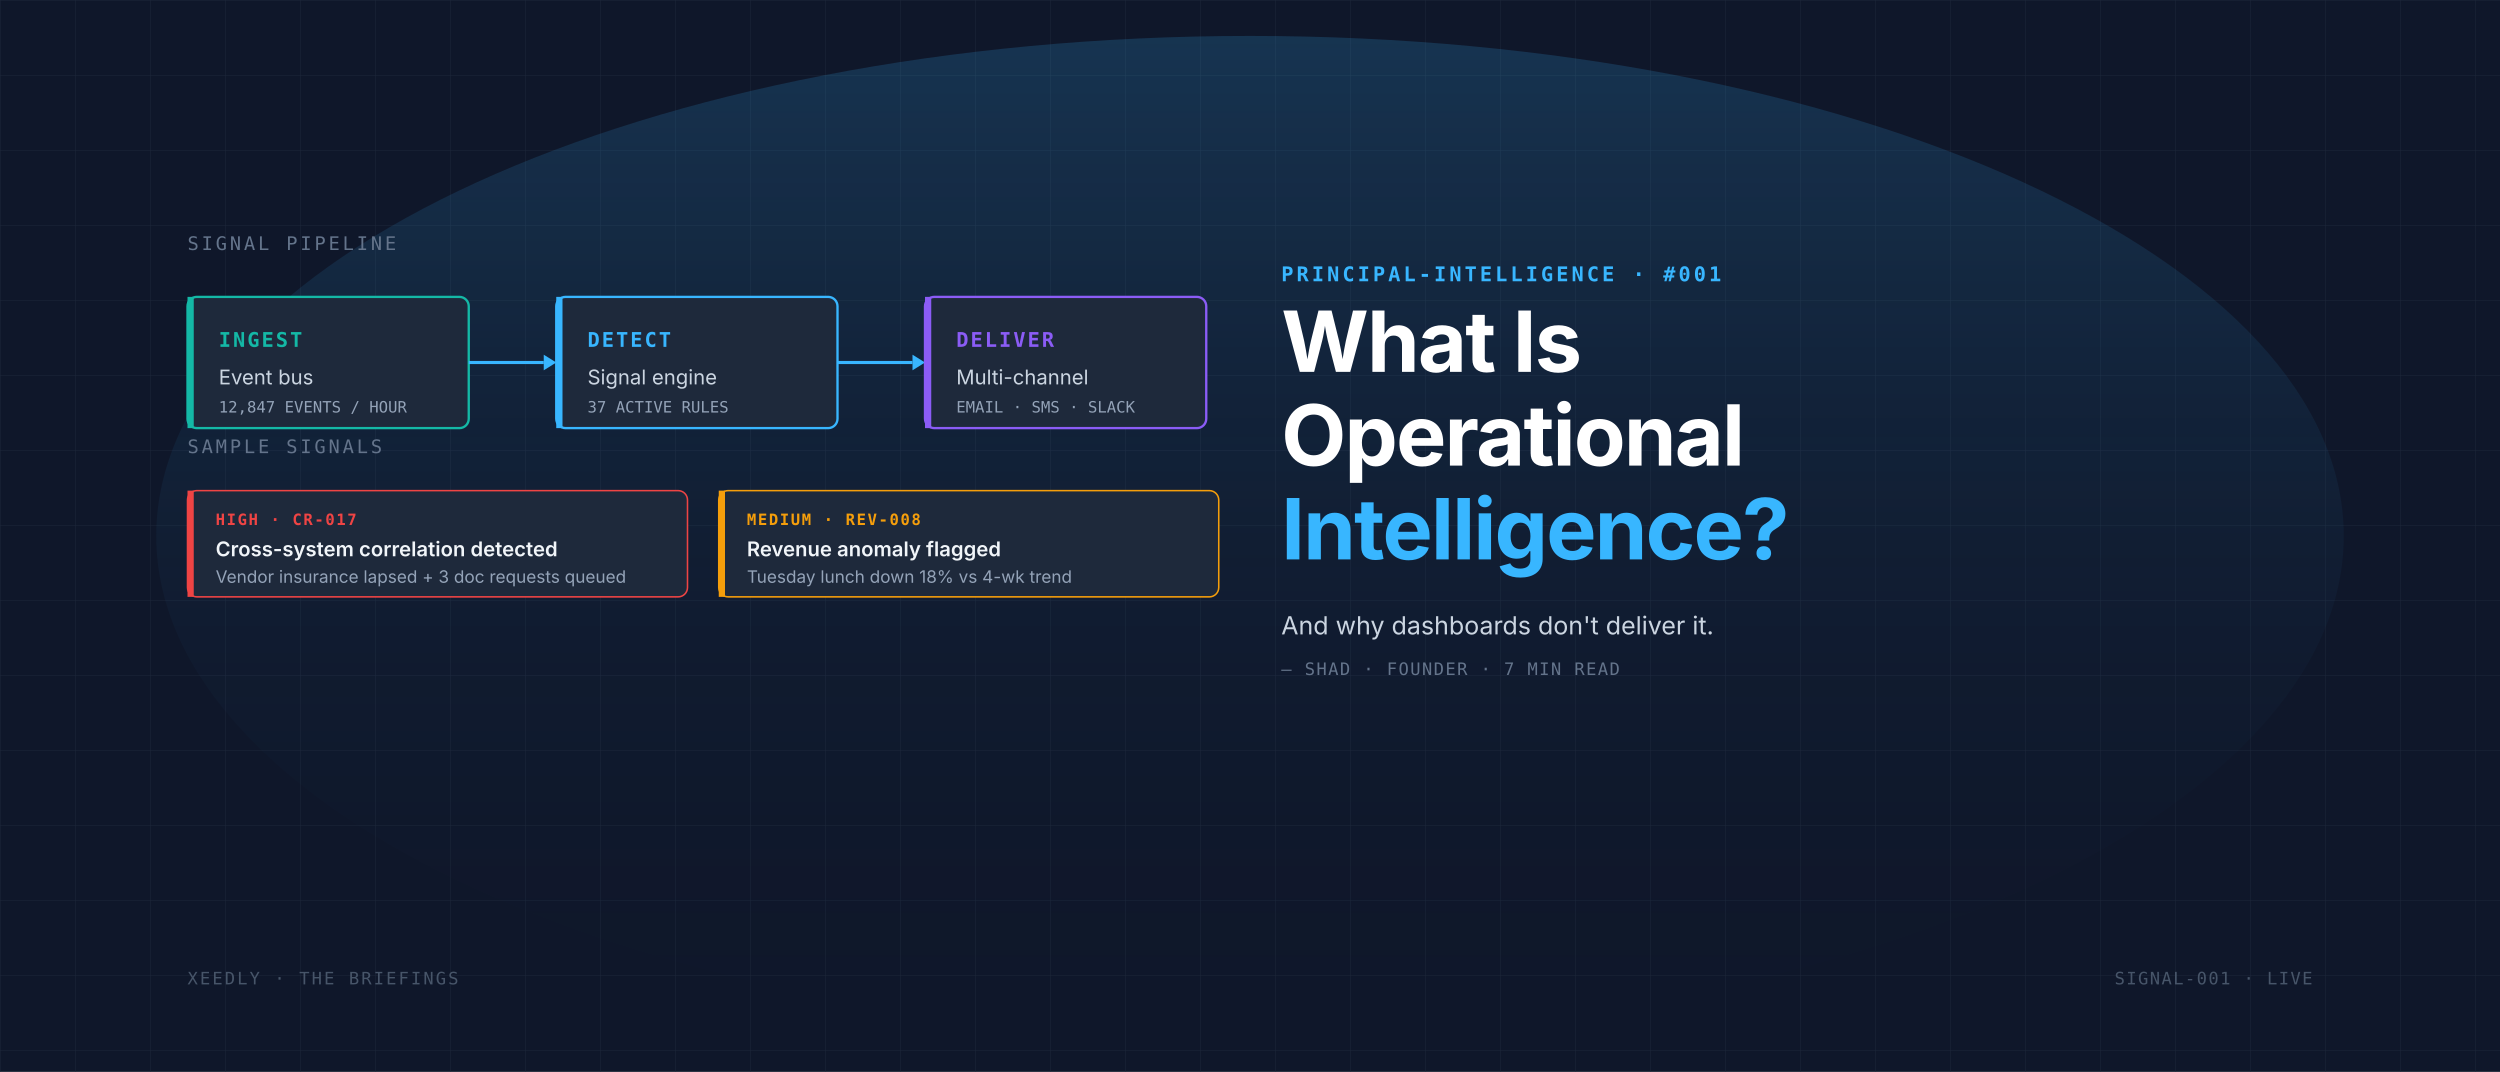
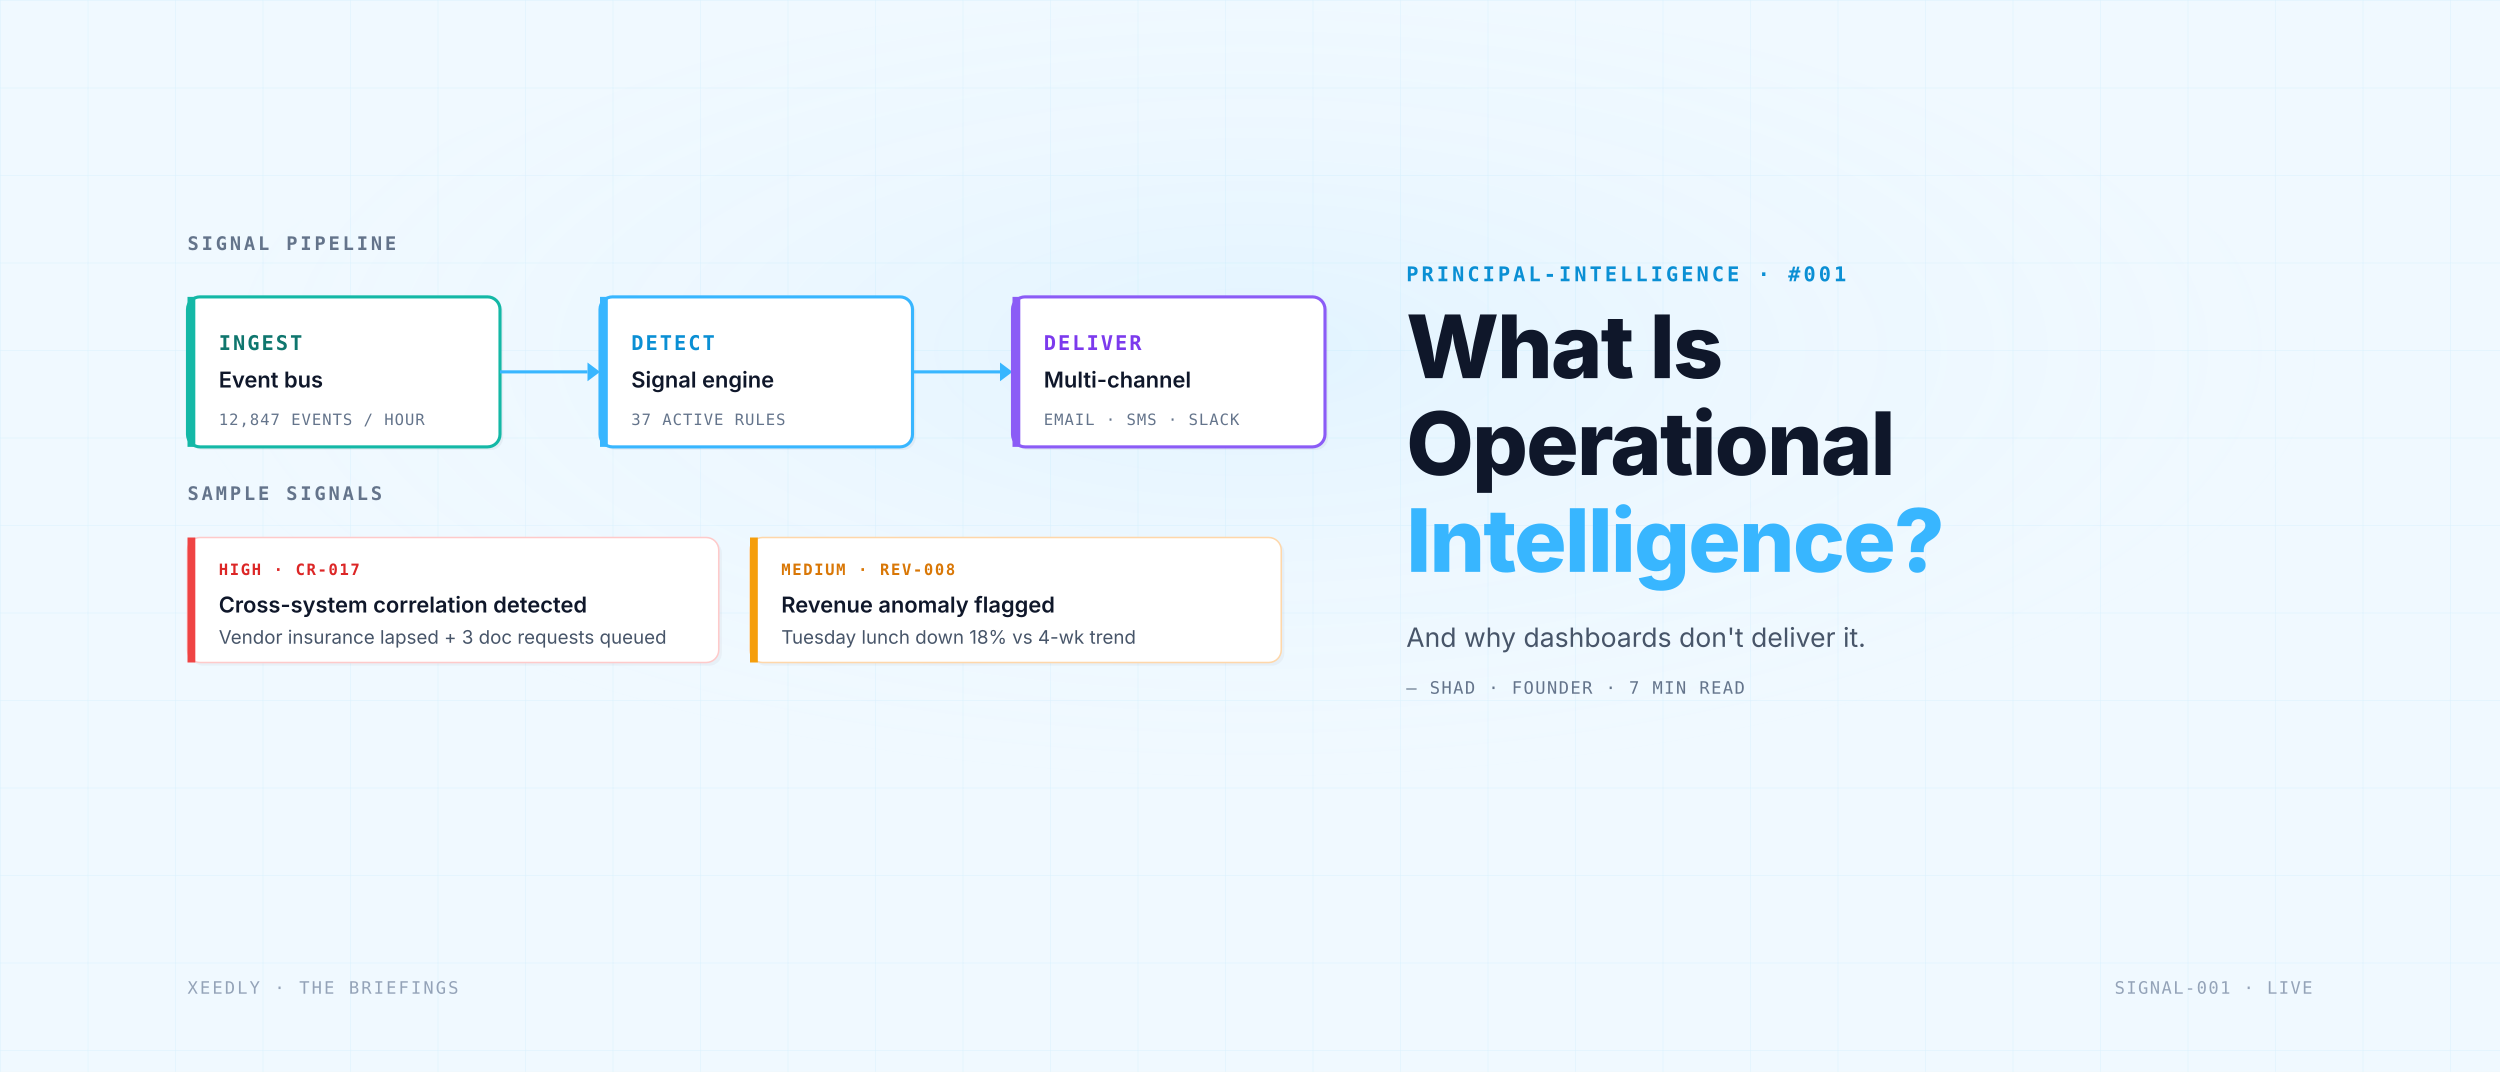
<svg xmlns="http://www.w3.org/2000/svg" viewBox="0 0 1600 686" width="1600" height="686" preserveAspectRatio="xMidYMid slice" role="img" aria-labelledby="hero-title">
  <defs>
-     <pattern id="hero-grid" width="48" height="48" patternUnits="userSpaceOnUse">
-       <path d="M 48 0 L 0 0 0 48" fill="none" stroke="#1e293b" stroke-width="0.6" />
+     <pattern id="hero-grid-light" width="56" height="56" patternUnits="userSpaceOnUse">
+       <path d="M 56 0 L 0 0 0 56" fill="none" stroke="#bae6fd" stroke-width="0.5" opacity="0.5" />
    </pattern>
-     <linearGradient id="hero-glow" x1="50%" y1="0%" x2="50%" y2="100%">
-       <stop offset="0%" stop-color="#38b6ff" stop-opacity="0.18" />
-       <stop offset="100%" stop-color="#0f172a" stop-opacity="0" />
-     </linearGradient>
+     <radialGradient id="hero-glow-light" cx="50%" cy="40%" r="50%">
+       <stop offset="0%" stop-color="#38b6ff" stop-opacity="0.08" />
+       <stop offset="100%" stop-color="#F0F9FF" stop-opacity="0" />
+     </radialGradient>
  </defs>
-   <rect width="1600" height="686" fill="#0f172a" />
-   <rect width="1600" height="686" fill="url(#hero-grid)" />
-   <ellipse cx="800" cy="343" rx="700" ry="320" fill="url(#hero-glow)" />
+   <rect width="1600" height="686" fill="#F0F9FF" />
+   <rect width="1600" height="686" fill="url(#hero-grid-light)" />
+   <ellipse cx="800" cy="280" rx="700" ry="280" fill="url(#hero-glow-light)" />
  <g transform="translate(120, 160)">
-     <text font-family="ui-monospace, 'JetBrains Mono', monospace" font-size="12" fill="#64748b" letter-spacing="0.15em">SIGNAL PIPELINE</text>
+     <text font-family="ui-monospace, 'JetBrains Mono', monospace" font-size="12" fill="#64748b" letter-spacing="0.15em" font-weight="600">SIGNAL PIPELINE</text>
    <g transform="translate(0, 30)">
-       <rect width="180" height="84" rx="6" fill="#1e293b" stroke="#14b8a6" stroke-width="1.5" />
-       <rect x="0" y="0" width="4" height="84" fill="#14b8a6" />
-       <text x="20" y="32" font-family="ui-monospace, 'JetBrains Mono', monospace" font-size="13" fill="#14b8a6" font-weight="700" letter-spacing="0.1em">INGEST</text>
-       <text x="20" y="56" font-family="Inter, sans-serif" font-size="13" fill="#cbd5e1">Event bus</text>
-       <text x="20" y="74" font-family="ui-monospace, 'JetBrains Mono', monospace" font-size="10" fill="#94a3b8">12,847 EVENTS / HOUR</text>
+       <rect x="2" y="2" width="200" height="96" rx="8" fill="#0f172a" opacity="0.05" />
+       <rect width="200" height="96" rx="8" fill="#ffffff" stroke="#14B8A6" stroke-width="2" />
+       <rect x="0" y="0" width="5" height="96" fill="#14B8A6" />
+       <text x="20" y="34" font-family="ui-monospace, 'JetBrains Mono', monospace" font-size="13" fill="#0F766E" font-weight="700" letter-spacing="0.1em">INGEST</text>
+       <text x="20" y="58" font-family="Inter, sans-serif" font-size="14" fill="#0f172a" font-weight="600">Event bus</text>
+       <text x="20" y="82" font-family="ui-monospace, 'JetBrains Mono', monospace" font-size="10" fill="#64748b" letter-spacing="0.06em">12,847 EVENTS / HOUR</text>
    </g>
-     <g transform="translate(180, 60)">
-       <line x1="0" y1="12" x2="48" y2="12" stroke="#38b6ff" stroke-width="2" />
-       <polygon points="48,7 56,12 48,17" fill="#38b6ff" />
+     <g transform="translate(200, 60)">
+       <line x1="0" y1="18" x2="56" y2="18" stroke="#38b6ff" stroke-width="2" />
+       <polygon points="56,12 64,18 56,24" fill="#38b6ff" />
    </g>
-     <g transform="translate(236, 30)">
-       <rect width="180" height="84" rx="6" fill="#1e293b" stroke="#38b6ff" stroke-width="1.5" />
-       <rect x="0" y="0" width="4" height="84" fill="#38b6ff" />
-       <text x="20" y="32" font-family="ui-monospace, 'JetBrains Mono', monospace" font-size="13" fill="#38b6ff" font-weight="700" letter-spacing="0.1em">DETECT</text>
-       <text x="20" y="56" font-family="Inter, sans-serif" font-size="13" fill="#cbd5e1">Signal engine</text>
-       <text x="20" y="74" font-family="ui-monospace, 'JetBrains Mono', monospace" font-size="10" fill="#94a3b8">37 ACTIVE RULES</text>
+     <g transform="translate(264, 30)">
+       <rect x="2" y="2" width="200" height="96" rx="8" fill="#0f172a" opacity="0.05" />
+       <rect width="200" height="96" rx="8" fill="#ffffff" stroke="#38b6ff" stroke-width="2" />
+       <rect x="0" y="0" width="5" height="96" fill="#38b6ff" />
+       <text x="20" y="34" font-family="ui-monospace, 'JetBrains Mono', monospace" font-size="13" fill="#0A8FD4" font-weight="700" letter-spacing="0.1em">DETECT</text>
+       <text x="20" y="58" font-family="Inter, sans-serif" font-size="14" fill="#0f172a" font-weight="600">Signal engine</text>
+       <text x="20" y="82" font-family="ui-monospace, 'JetBrains Mono', monospace" font-size="10" fill="#64748b" letter-spacing="0.06em">37 ACTIVE RULES</text>
    </g>
-     <g transform="translate(416, 60)">
-       <line x1="0" y1="12" x2="48" y2="12" stroke="#38b6ff" stroke-width="2" />
-       <polygon points="48,7 56,12 48,17" fill="#38b6ff" />
+     <g transform="translate(464, 60)">
+       <line x1="0" y1="18" x2="56" y2="18" stroke="#38b6ff" stroke-width="2" />
+       <polygon points="56,12 64,18 56,24" fill="#38b6ff" />
    </g>
-     <g transform="translate(472, 30)">
-       <rect width="180" height="84" rx="6" fill="#1e293b" stroke="#8b5cf6" stroke-width="1.5" />
-       <rect x="0" y="0" width="4" height="84" fill="#8b5cf6" />
-       <text x="20" y="32" font-family="ui-monospace, 'JetBrains Mono', monospace" font-size="13" fill="#8b5cf6" font-weight="700" letter-spacing="0.1em">DELIVER</text>
-       <text x="20" y="56" font-family="Inter, sans-serif" font-size="13" fill="#cbd5e1">Multi-channel</text>
-       <text x="20" y="74" font-family="ui-monospace, 'JetBrains Mono', monospace" font-size="10" fill="#94a3b8">EMAIL · SMS · SLACK</text>
+     <g transform="translate(528, 30)">
+       <rect x="2" y="2" width="200" height="96" rx="8" fill="#0f172a" opacity="0.05" />
+       <rect width="200" height="96" rx="8" fill="#ffffff" stroke="#8B5CF6" stroke-width="2" />
+       <rect x="0" y="0" width="5" height="96" fill="#8B5CF6" />
+       <text x="20" y="34" font-family="ui-monospace, 'JetBrains Mono', monospace" font-size="13" fill="#7C3AED" font-weight="700" letter-spacing="0.1em">DELIVER</text>
+       <text x="20" y="58" font-family="Inter, sans-serif" font-size="14" fill="#0f172a" font-weight="600">Multi-channel</text>
+       <text x="20" y="82" font-family="ui-monospace, 'JetBrains Mono', monospace" font-size="10" fill="#64748b" letter-spacing="0.06em">EMAIL · SMS · SLACK</text>
    </g>
  </g>
-   <g transform="translate(120, 290)">
-     <text font-family="ui-monospace, 'JetBrains Mono', monospace" font-size="12" fill="#64748b" letter-spacing="0.15em">SAMPLE SIGNALS</text>
+   <g transform="translate(120, 320)">
+     <text font-family="ui-monospace, 'JetBrains Mono', monospace" font-size="12" fill="#64748b" letter-spacing="0.15em" font-weight="600">SAMPLE SIGNALS</text>
    <g transform="translate(0, 24)">
-       <rect width="320" height="68" rx="6" fill="#1e293b" stroke="#ef4444" stroke-width="1" />
-       <rect width="4" height="68" fill="#ef4444" />
-       <text x="18" y="22" font-family="ui-monospace, 'JetBrains Mono', monospace" font-size="10" fill="#ef4444" font-weight="700" letter-spacing="0.1em">HIGH · CR-017</text>
-       <text x="18" y="42" font-family="Inter, sans-serif" font-size="13" fill="#f1f5f9" font-weight="600">Cross-system correlation detected</text>
-       <text x="18" y="59" font-family="Inter, sans-serif" font-size="11" fill="#94a3b8">Vendor insurance lapsed + 3 doc requests queued</text>
+       <rect x="2" y="2" width="340" height="80" rx="8" fill="#0f172a" opacity="0.04" />
+       <rect width="340" height="80" rx="8" fill="#ffffff" stroke="#fecaca" stroke-width="1" />
+       <rect width="5" height="80" fill="#EF4444" />
+       <text x="20" y="24" font-family="ui-monospace, 'JetBrains Mono', monospace" font-size="10" fill="#DC2626" font-weight="700" letter-spacing="0.1em">HIGH · CR-017</text>
+       <text x="20" y="48" font-family="Inter, sans-serif" font-size="14" fill="#0f172a" font-weight="600">Cross-system correlation detected</text>
+       <text x="20" y="68" font-family="Inter, sans-serif" font-size="12" fill="#475569">Vendor insurance lapsed + 3 doc requests queued</text>
    </g>
-     <g transform="translate(340, 24)">
-       <rect width="320" height="68" rx="6" fill="#1e293b" stroke="#f59e0b" stroke-width="1" />
-       <rect width="4" height="68" fill="#f59e0b" />
-       <text x="18" y="22" font-family="ui-monospace, 'JetBrains Mono', monospace" font-size="10" fill="#f59e0b" font-weight="700" letter-spacing="0.1em">MEDIUM · REV-008</text>
-       <text x="18" y="42" font-family="Inter, sans-serif" font-size="13" fill="#f1f5f9" font-weight="600">Revenue anomaly flagged</text>
-       <text x="18" y="59" font-family="Inter, sans-serif" font-size="11" fill="#94a3b8">Tuesday lunch down 18% vs 4-wk trend</text>
+     <g transform="translate(360, 24)">
+       <rect x="2" y="2" width="340" height="80" rx="8" fill="#0f172a" opacity="0.04" />
+       <rect width="340" height="80" rx="8" fill="#ffffff" stroke="#fed7aa" stroke-width="1" />
+       <rect width="5" height="80" fill="#F59E0B" />
+       <text x="20" y="24" font-family="ui-monospace, 'JetBrains Mono', monospace" font-size="10" fill="#D97706" font-weight="700" letter-spacing="0.1em">MEDIUM · REV-008</text>
+       <text x="20" y="48" font-family="Inter, sans-serif" font-size="14" fill="#0f172a" font-weight="600">Revenue anomaly flagged</text>
+       <text x="20" y="68" font-family="Inter, sans-serif" font-size="12" fill="#475569">Tuesday lunch down 18% vs 4-wk trend</text>
    </g>
  </g>
-   <g transform="translate(820, 180)">
-     <text font-family="ui-monospace, 'JetBrains Mono', monospace" font-size="13" fill="#38b6ff" font-weight="600" letter-spacing="0.15em">PRINCIPAL-INTELLIGENCE · #001</text>
-     <text font-family="Inter, sans-serif" fill="#ffffff" font-weight="700" letter-spacing="-0.02em">
-       <tspan x="0" y="58" font-size="54">What Is</tspan>
-       <tspan x="0" y="118" font-size="54">Operational</tspan>
-       <tspan x="0" y="178" font-size="54" fill="#38b6ff">Intelligence?</tspan>
+   <g transform="translate(900, 180)">
+     <text font-family="ui-monospace, 'JetBrains Mono', monospace" font-size="13" fill="#0A8FD4" font-weight="700" letter-spacing="0.15em">PRINCIPAL-INTELLIGENCE · #001</text>
+     <text font-family="Inter, sans-serif" font-weight="800" letter-spacing="-0.02em">
+       <tspan x="0" y="62" font-size="56" fill="#0f172a">What Is</tspan>
+       <tspan x="0" y="124" font-size="56" fill="#0f172a">Operational</tspan>
+       <tspan x="0" y="186" font-size="56" fill="#38b6ff">Intelligence?</tspan>
    </text>
-     <text font-family="Inter, sans-serif" font-size="16" fill="#cbd5e1" letter-spacing="0">
-       <tspan x="0" y="226">And why dashboards don't deliver it.</tspan>
+     <text font-family="Inter, sans-serif" font-size="17" fill="#475569" letter-spacing="0">
+       <tspan x="0" y="234">And why dashboards don't deliver it.</tspan>
    </text>
-     <g transform="translate(0, 252)">
+     <g transform="translate(0, 264)">
      <text font-family="ui-monospace, 'JetBrains Mono', monospace" font-size="11" fill="#64748b" letter-spacing="0.08em">— SHAD · FOUNDER · 7 MIN READ</text>
    </g>
  </g>
-   <g transform="translate(120, 630)">
-     <text font-family="ui-monospace, 'JetBrains Mono', monospace" font-size="11" fill="#475569" letter-spacing="0.12em">XEEDLY · THE BRIEFINGS</text>
+   <g transform="translate(120, 636)">
+     <text font-family="ui-monospace, 'JetBrains Mono', monospace" font-size="11" fill="#94a3b8" letter-spacing="0.12em">XEEDLY · THE BRIEFINGS</text>
  </g>
-   <g transform="translate(1480, 630)" text-anchor="end">
-     <text font-family="ui-monospace, 'JetBrains Mono', monospace" font-size="11" fill="#475569" letter-spacing="0.08em">SIGNAL-001 · LIVE</text>
+   <g transform="translate(1480, 636)" text-anchor="end">
+     <text font-family="ui-monospace, 'JetBrains Mono', monospace" font-size="11" fill="#94a3b8" letter-spacing="0.08em">SIGNAL-001 · LIVE</text>
  </g>
</svg>
